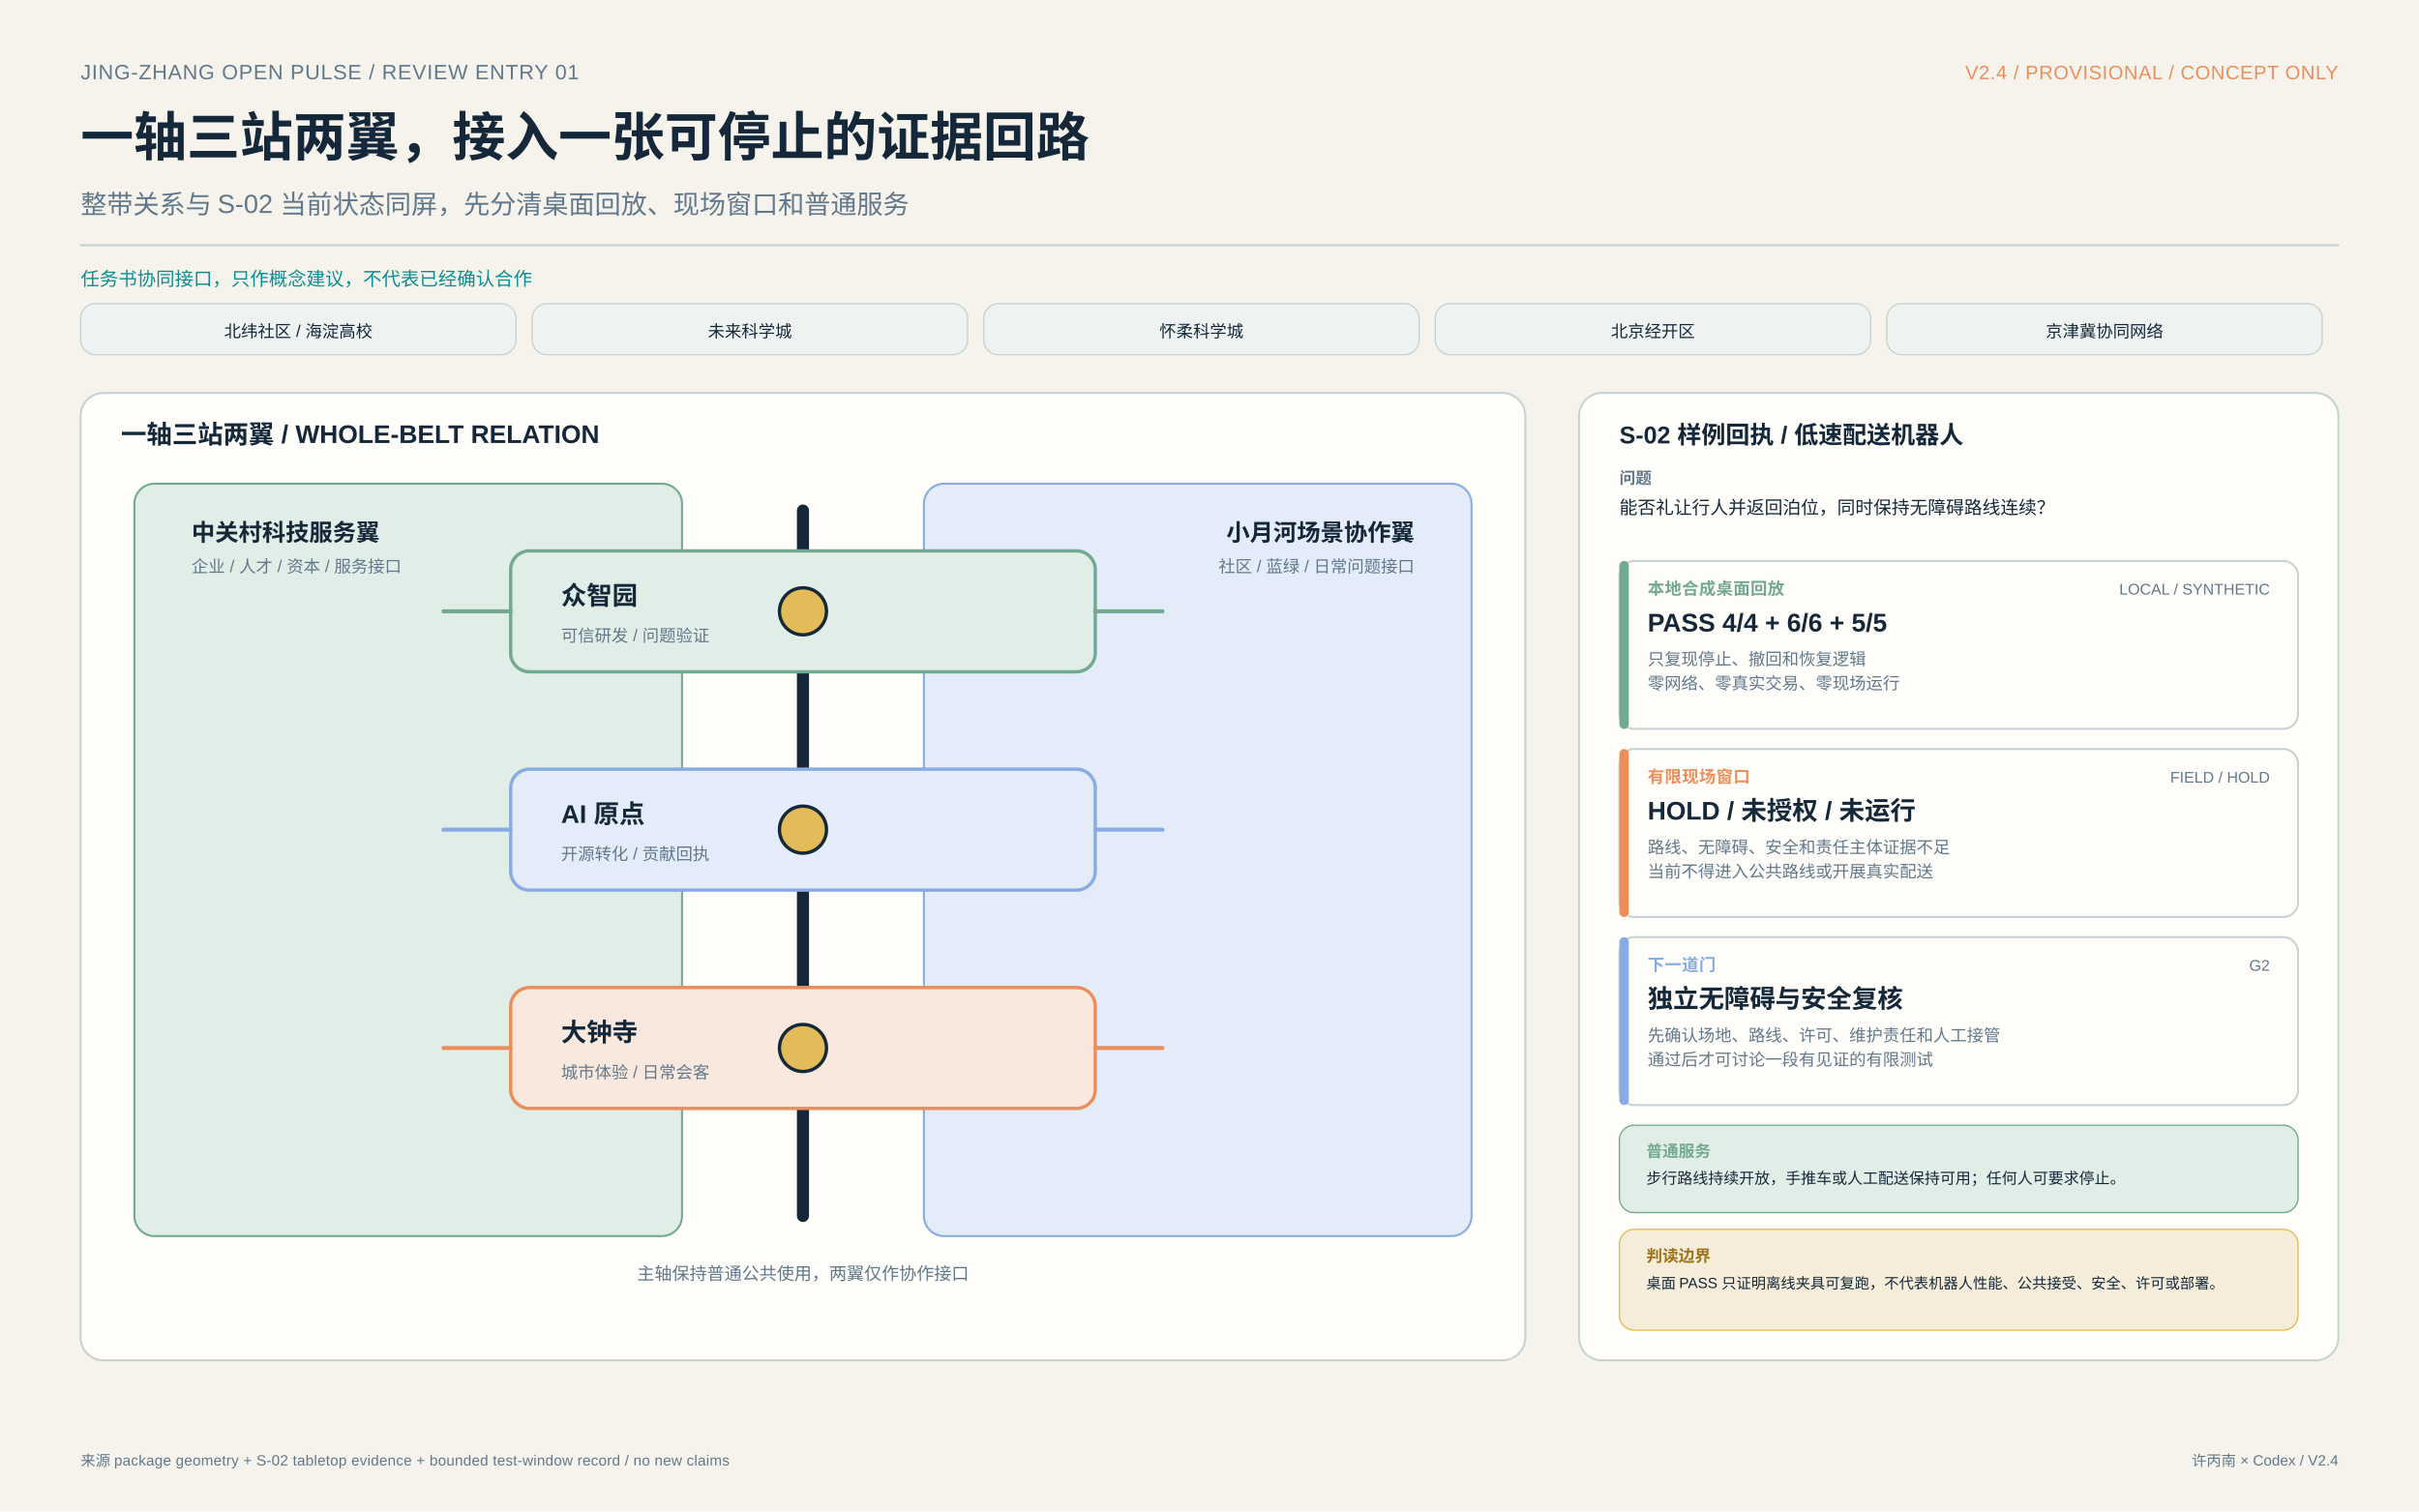
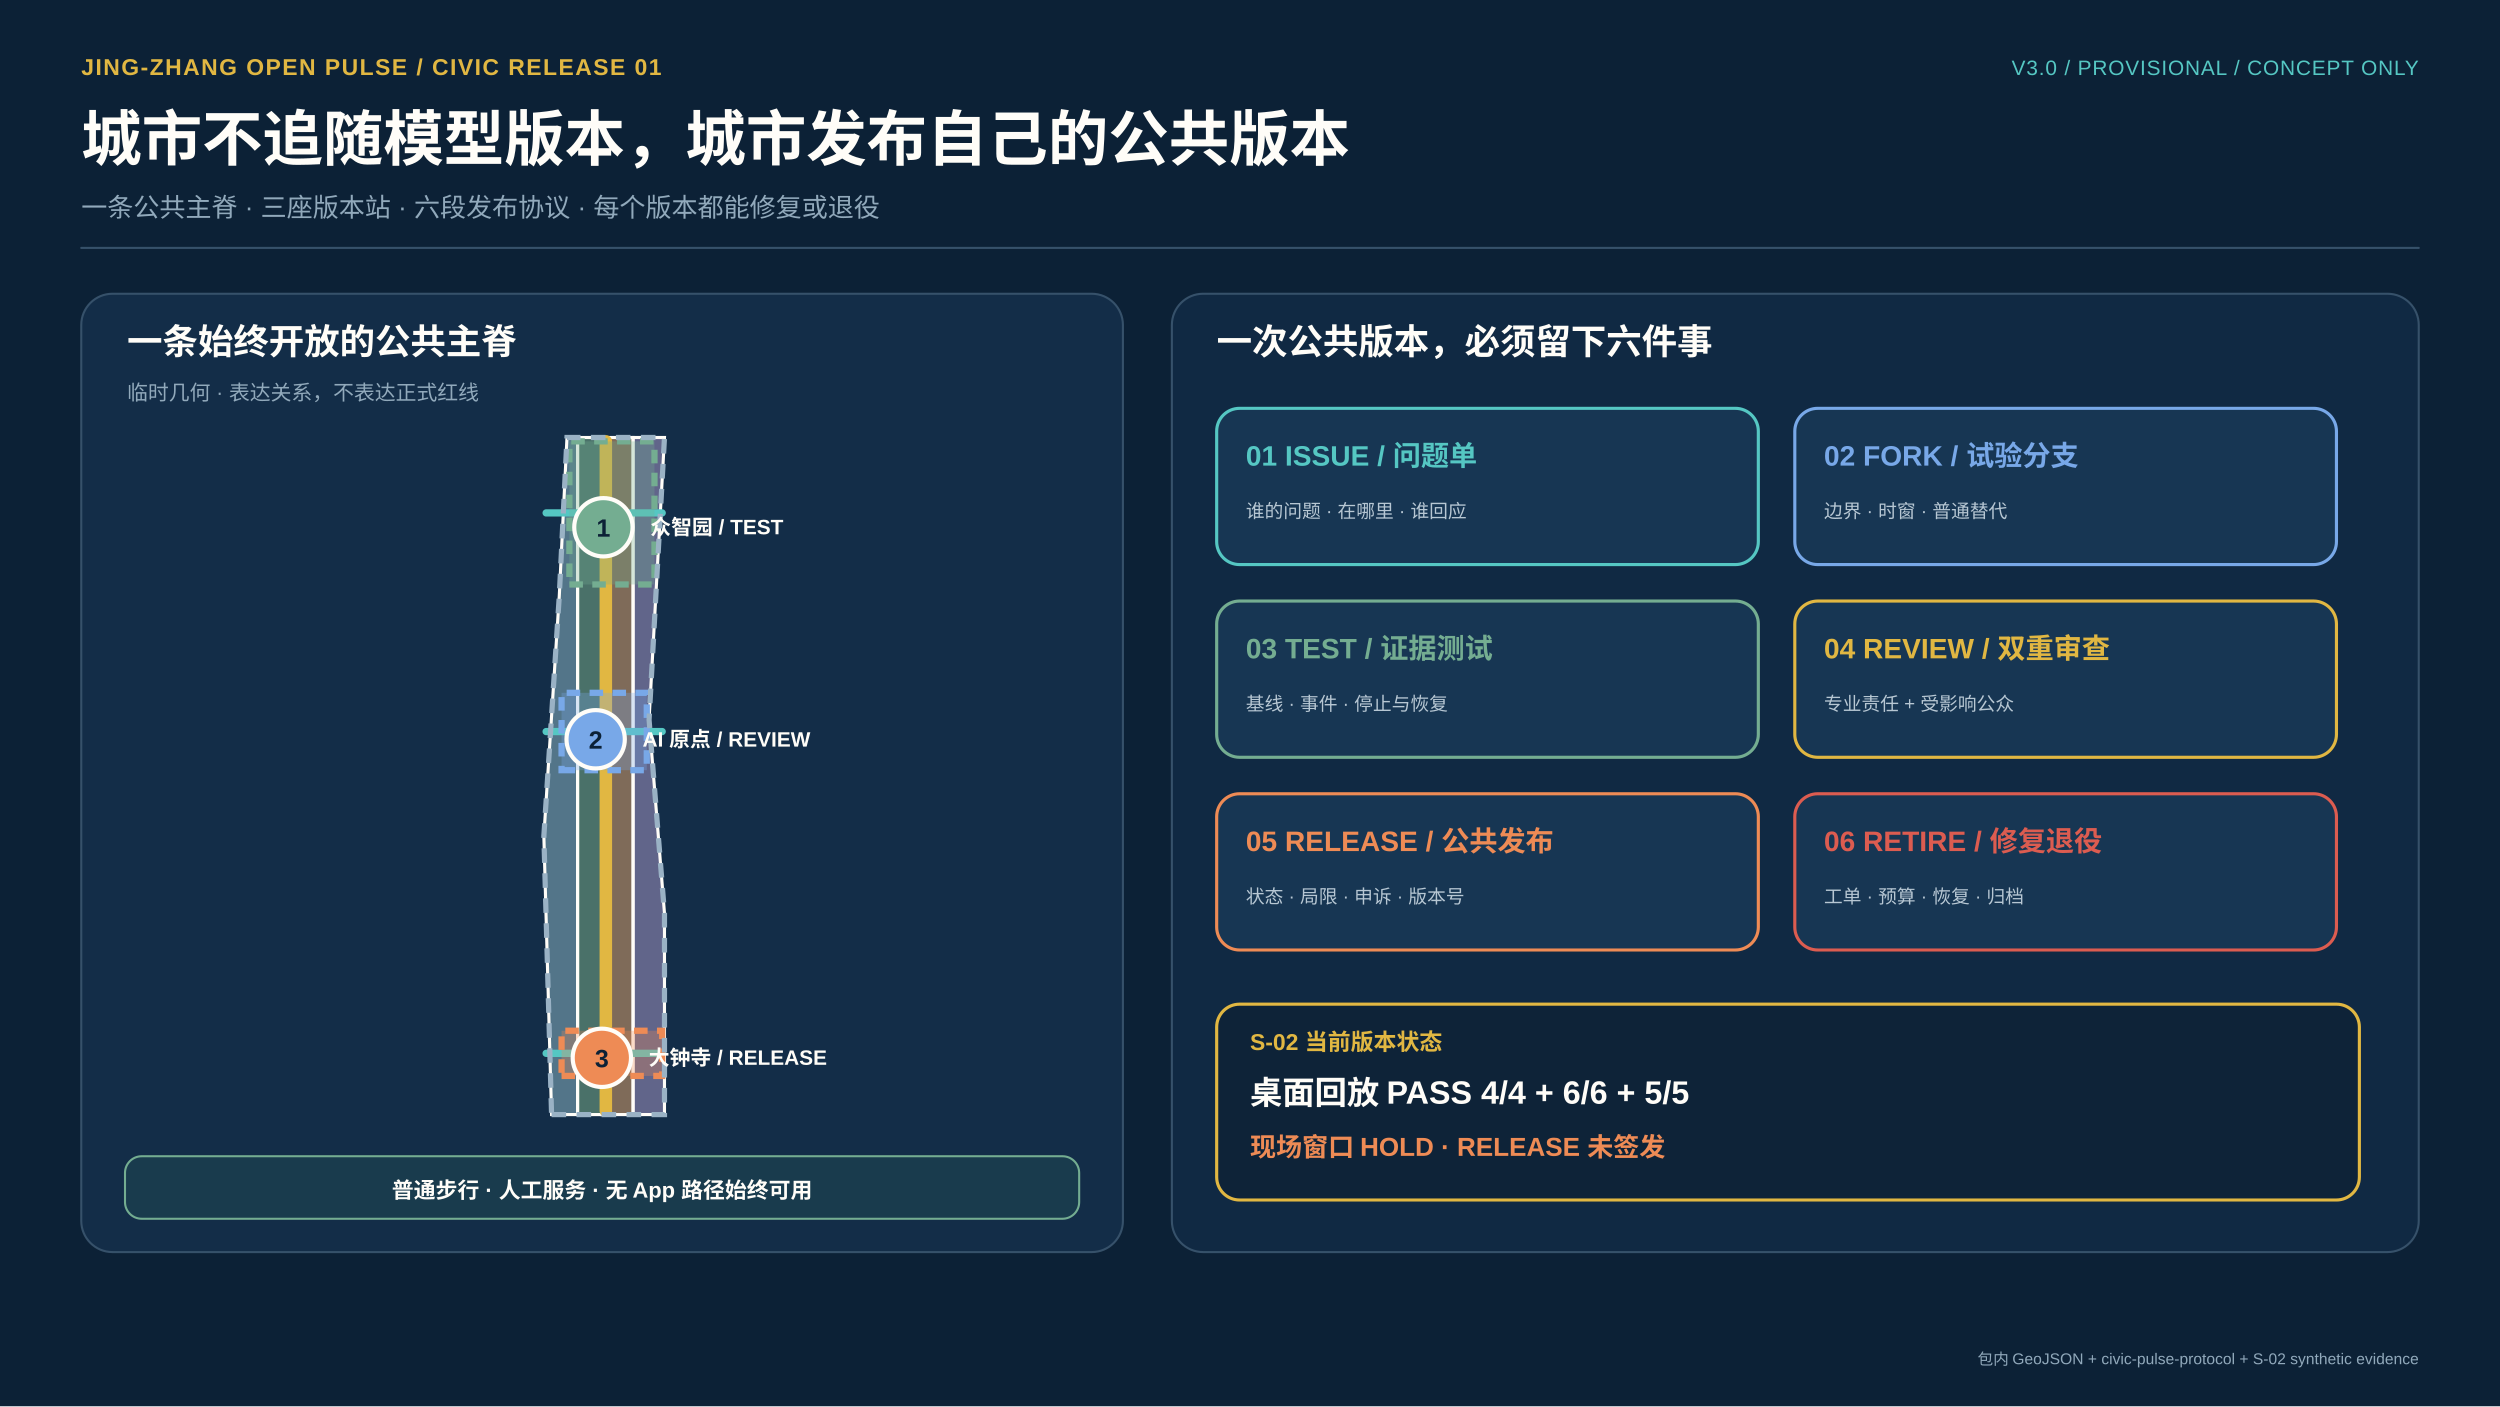
- <svg xmlns="http://www.w3.org/2000/svg" width="3600" height="2250" viewBox="0 0 3600 2250" role="img" aria-label="一轴三站两翼，接入一张可停止的证据回路">
-   <rect width="3600" height="2250" fill="#f6f3ed" />
+ <svg xmlns="http://www.w3.org/2000/svg" width="2400" height="1350" viewBox="0 0 2400 1350" role="img" aria-label="城市不追随模型版本，城市发布自己的公共版本">
+   <rect width="2400" height="1350" fill="#0c2136" />
  <g font-family="Arial, PingFang SC, Noto Sans CJK SC, sans-serif">
-     <text x="120" y="118" text-anchor="start" font-size="31" font-weight="400" fill="#61788b" letter-spacing="1.1">JING-ZHANG OPEN PULSE / REVIEW ENTRY 01</text>
-     <text x="3480" y="118" text-anchor="end" font-size="29" font-weight="400" fill="#ea8f5c" letter-spacing="0.8">V2.4 / PROVISIONAL / CONCEPT ONLY</text>
-     <text x="120" y="232" text-anchor="start" font-size="79" font-weight="700" fill="#14283a" letter-spacing="0">一轴三站两翼，接入一张可停止的证据回路</text>
-     <text x="120" y="318" text-anchor="start" font-size="39" font-weight="400" fill="#61788b" letter-spacing="0">整带关系与 S-02 当前状态同屏，先分清桌面回放、现场窗口和普通服务</text>
-     <line x1="120" y1="365" x2="3480" y2="365" stroke="#c6d3d3" stroke-width="3" stroke-linecap="round" />
-     <text x="120" y="425" text-anchor="start" font-size="28" font-weight="400" fill="#078f95" letter-spacing="0">任务书协同接口，只作概念建议，不代表已经确认合作</text>
-     <rect x="120" y="452" width="648" height="76" rx="22" fill="#eef3f1" stroke="#c6d3d3" stroke-width="2" />
-     <text x="444" y="502" text-anchor="middle" font-size="25" font-weight="520" fill="#14283a" letter-spacing="0">北纬社区 / 海淀高校</text>
-     <rect x="792" y="452" width="648" height="76" rx="22" fill="#eef3f1" stroke="#c6d3d3" stroke-width="2" />
-     <text x="1116" y="502" text-anchor="middle" font-size="25" font-weight="520" fill="#14283a" letter-spacing="0">未来科学城</text>
-     <rect x="1464" y="452" width="648" height="76" rx="22" fill="#eef3f1" stroke="#c6d3d3" stroke-width="2" />
-     <text x="1788" y="502" text-anchor="middle" font-size="25" font-weight="520" fill="#14283a" letter-spacing="0">怀柔科学城</text>
-     <rect x="2136" y="452" width="648" height="76" rx="22" fill="#eef3f1" stroke="#c6d3d3" stroke-width="2" />
-     <text x="2460" y="502" text-anchor="middle" font-size="25" font-weight="520" fill="#14283a" letter-spacing="0">北京经开区</text>
-     <rect x="2808" y="452" width="648" height="76" rx="22" fill="#eef3f1" stroke="#c6d3d3" stroke-width="2" />
-     <text x="3132" y="502" text-anchor="middle" font-size="25" font-weight="520" fill="#14283a" letter-spacing="0">京津冀协同网络</text>
-     <rect x="120" y="585" width="2150" height="1440" rx="34" fill="#fffefa" stroke="#c6d3d3" stroke-width="3" />
-     <text x="180" y="660" text-anchor="start" font-size="38" font-weight="700" fill="#14283a" letter-spacing="0">一轴三站两翼 / WHOLE-BELT RELATION</text>
-     <rect x="200" y="720" width="815" height="1120" rx="30" fill="#e1eee8" stroke="#73a892" stroke-width="3" />
-     <rect x="1375" y="720" width="815" height="1120" rx="30" fill="#e3ecf8" stroke="#88ace1" stroke-width="3" />
-     <text x="285" y="805" text-anchor="start" font-size="35" font-weight="650" fill="#14283a" letter-spacing="0">中关村科技服务翼</text>
-     <text x="285" y="852" text-anchor="start" font-size="25" font-weight="400" fill="#61788b" letter-spacing="0">企业 / 人才 / 资本 / 服务接口</text>
-     <text x="2105" y="805" text-anchor="end" font-size="35" font-weight="650" fill="#14283a" letter-spacing="0">小月河场景协作翼</text>
-     <text x="2105" y="852" text-anchor="end" font-size="25" font-weight="400" fill="#61788b" letter-spacing="0">社区 / 蓝绿 / 日常问题接口</text>
-     <line x1="1195" y1="760" x2="1195" y2="1810" stroke="#14283a" stroke-width="18" stroke-linecap="round" />
-     <rect x="760" y="820" width="870" height="180" rx="28" fill="#e1eee8" stroke="#73a892" stroke-width="5" />
-     <line x1="760" y1="910" x2="660" y2="910" stroke="#73a892" stroke-width="6" stroke-linecap="round" />
-     <line x1="1630" y1="910" x2="1730" y2="910" stroke="#73a892" stroke-width="6" stroke-linecap="round" />
-     <circle cx="1195" cy="910" r="35" fill="#e3bb58" stroke="#14283a" stroke-width="5" />
-     <text x="835" y="900" text-anchor="start" font-size="38" font-weight="680" fill="#14283a" letter-spacing="0">众智园</text>
-     <text x="835" y="955" text-anchor="start" font-size="25" font-weight="400" fill="#61788b" letter-spacing="0">可信研发 / 问题验证</text>
-     <rect x="760" y="1145" width="870" height="180" rx="28" fill="#e3ecf8" stroke="#88ace1" stroke-width="5" />
-     <line x1="760" y1="1235" x2="660" y2="1235" stroke="#88ace1" stroke-width="6" stroke-linecap="round" />
-     <line x1="1630" y1="1235" x2="1730" y2="1235" stroke="#88ace1" stroke-width="6" stroke-linecap="round" />
-     <circle cx="1195" cy="1235" r="35" fill="#e3bb58" stroke="#14283a" stroke-width="5" />
-     <text x="835" y="1225" text-anchor="start" font-size="38" font-weight="680" fill="#14283a" letter-spacing="0">AI 原点</text>
-     <text x="835" y="1280" text-anchor="start" font-size="25" font-weight="400" fill="#61788b" letter-spacing="0">开源转化 / 贡献回执</text>
-     <rect x="760" y="1470" width="870" height="180" rx="28" fill="#f8e8dd" stroke="#ea8f5c" stroke-width="5" />
-     <line x1="760" y1="1560" x2="660" y2="1560" stroke="#ea8f5c" stroke-width="6" stroke-linecap="round" />
-     <line x1="1630" y1="1560" x2="1730" y2="1560" stroke="#ea8f5c" stroke-width="6" stroke-linecap="round" />
-     <circle cx="1195" cy="1560" r="35" fill="#e3bb58" stroke="#14283a" stroke-width="5" />
-     <text x="835" y="1550" text-anchor="start" font-size="38" font-weight="680" fill="#14283a" letter-spacing="0">大钟寺</text>
-     <text x="835" y="1605" text-anchor="start" font-size="25" font-weight="400" fill="#61788b" letter-spacing="0">城市体验 / 日常会客</text>
-     <text x="1195" y="1905" text-anchor="middle" font-size="26" font-weight="400" fill="#61788b" letter-spacing="0">主轴保持普通公共使用，两翼仅作协作接口</text>
-     <rect x="2350" y="585" width="1130" height="1440" rx="34" fill="#fffefa" stroke="#c6d3d3" stroke-width="3" />
-     <text x="2410" y="660" text-anchor="start" font-size="36" font-weight="700" fill="#14283a" letter-spacing="0">S-02 样例回执 / 低速配送机器人</text>
-     <text x="2410" y="720" text-anchor="start" font-size="24" font-weight="650" fill="#61788b" letter-spacing="0">问题</text>
-     <text x="2410" y="765" text-anchor="start" font-size="27" font-weight="400" fill="#14283a" letter-spacing="0">能否礼让行人并返回泊位，同时保持无障碍路线连续？</text>
-     <rect x="2410" y="835" width="1010" height="250" rx="22" fill="#fffdf9" stroke="#c6d3d3" stroke-width="3" />
-     <rect x="2410" y="835" width="14" height="250" rx="7" fill="#73a892" />
-     <text x="2452" y="885" text-anchor="start" font-size="25" font-weight="650" fill="#73a892" letter-spacing="0.5">本地合成桌面回放</text>
-     <text x="2452" y="940" text-anchor="start" font-size="38" font-weight="700" fill="#14283a" letter-spacing="0">PASS  4/4 + 6/6 + 5/5</text>
-     <text x="2452" y="990" text-anchor="start" font-size="25" font-weight="400" fill="#61788b" letter-spacing="0">只复现停止、撤回和恢复逻辑</text>
-     <text x="2452" y="1026" text-anchor="start" font-size="25" font-weight="400" fill="#61788b" letter-spacing="0">零网络、零真实交易、零现场运行</text>
-     <text x="3378" y="885" text-anchor="end" font-size="23" font-weight="400" fill="#61788b" letter-spacing="0">LOCAL / SYNTHETIC</text>
-     <rect x="2410" y="1115" width="1010" height="250" rx="22" fill="#fffdf9" stroke="#c6d3d3" stroke-width="3" />
-     <rect x="2410" y="1115" width="14" height="250" rx="7" fill="#ea8f5c" />
-     <text x="2452" y="1165" text-anchor="start" font-size="25" font-weight="650" fill="#ea8f5c" letter-spacing="0.5">有限现场窗口</text>
-     <text x="2452" y="1220" text-anchor="start" font-size="38" font-weight="700" fill="#14283a" letter-spacing="0">HOLD / 未授权 / 未运行</text>
-     <text x="2452" y="1270" text-anchor="start" font-size="25" font-weight="400" fill="#61788b" letter-spacing="0">路线、无障碍、安全和责任主体证据不足</text>
-     <text x="2452" y="1306" text-anchor="start" font-size="25" font-weight="400" fill="#61788b" letter-spacing="0">当前不得进入公共路线或开展真实配送</text>
-     <text x="3378" y="1165" text-anchor="end" font-size="23" font-weight="400" fill="#61788b" letter-spacing="0">FIELD / HOLD</text>
-     <rect x="2410" y="1395" width="1010" height="250" rx="22" fill="#fffdf9" stroke="#c6d3d3" stroke-width="3" />
-     <rect x="2410" y="1395" width="14" height="250" rx="7" fill="#88ace1" />
-     <text x="2452" y="1445" text-anchor="start" font-size="25" font-weight="650" fill="#88ace1" letter-spacing="0.5">下一道门</text>
-     <text x="2452" y="1500" text-anchor="start" font-size="38" font-weight="700" fill="#14283a" letter-spacing="0">独立无障碍与安全复核</text>
-     <text x="2452" y="1550" text-anchor="start" font-size="25" font-weight="400" fill="#61788b" letter-spacing="0">先确认场地、路线、许可、维护责任和人工接管</text>
-     <text x="2452" y="1586" text-anchor="start" font-size="25" font-weight="400" fill="#61788b" letter-spacing="0">通过后才可讨论一段有见证的有限测试</text>
-     <text x="3378" y="1445" text-anchor="end" font-size="23" font-weight="400" fill="#61788b" letter-spacing="0">G2</text>
-     <rect x="2410" y="1675" width="1010" height="130" rx="22" fill="#e1eee8" stroke="#73a892" stroke-width="2" />
-     <text x="2450" y="1722" text-anchor="start" font-size="24" font-weight="700" fill="#73a892" letter-spacing="0">普通服务</text>
-     <text x="2450" y="1762" text-anchor="start" font-size="23" font-weight="400" fill="#14283a" letter-spacing="0">步行路线持续开放，手推车或人工配送保持可用；任何人可要求停止。</text>
-     <rect x="2410" y="1830" width="1010" height="150" rx="22" fill="#f5edda" stroke="#e3bb58" stroke-width="2" />
-     <text x="2450" y="1878" text-anchor="start" font-size="24" font-weight="700" fill="#9c7319" letter-spacing="0">判读边界</text>
-     <text x="2450" y="1918" text-anchor="start" font-size="22" font-weight="400" fill="#14283a" letter-spacing="0">桌面 PASS 只证明离线夹具可复跑，不代表机器人性能、公共接受、安全、许可或部署。</text>
-     <text x="120" y="2182" text-anchor="start" font-size="22" font-weight="400" fill="#61788b" letter-spacing="0.3">来源  package geometry + S-02 tabletop evidence + bounded test-window record / no new claims</text>
-     <text x="3480" y="2182" text-anchor="end" font-size="22" font-weight="400" fill="#61788b" letter-spacing="0">许丙南 × Codex / V2.4</text>
+     <text x="78" y="72" text-anchor="start" font-size="22" font-weight="650" fill="#e1b742" letter-spacing="1.4" opacity="1">JING-ZHANG OPEN PULSE / CIVIC RELEASE 01</text>
+     <text x="2322" y="72" text-anchor="end" font-size="20" font-weight="400" fill="#55c7c3" letter-spacing="0.8" opacity="1">V3.0 / PROVISIONAL / CONCEPT ONLY</text>
+     <text x="78" y="154" text-anchor="start" font-size="58" font-weight="720" fill="#fffdf8" letter-spacing="0" opacity="1">城市不追随模型版本，城市发布自己的公共版本</text>
+     <text x="78" y="208" text-anchor="start" font-size="25" font-weight="400" fill="#91a9bb" letter-spacing="0" opacity="1">一条公共主脊 · 三座版本站 · 六段发布协议 · 每个版本都能修复或退役</text>
+     <line x1="78" y1="238" x2="2322" y2="238" stroke="#36516a" stroke-width="2" stroke-linecap="round" opacity="1" />
+     <rect x="78" y="282" width="1000" height="920" rx="30" fill="#132d48" stroke="#36516a" stroke-width="2" opacity="1" />
+     <text x="122" y="340" text-anchor="start" font-size="34" font-weight="700" fill="#fffdf8" letter-spacing="0" opacity="1">一条始终开放的公共主脊</text>
+     <text x="122" y="384" text-anchor="start" font-size="20" font-weight="400" fill="#91a9bb" letter-spacing="0" opacity="1">临时几何 · 表达关系，不表达正式红线</text>
+     <path d="M529.5 1070.0 L522.1 802.6 L536.9 572.3 L544.3 420.0 L554.5 420.0 L554.5 1070.0 L529.5 1070.0 Z" fill="#86aebc" fill-opacity="0.56" stroke="#fffdf8" stroke-width="3" />
+     <path d="M554.5 1070.0 L554.5 420.0 L577.7 420.0 L577.7 1070.0 L554.5 1070.0 Z" fill="#76a782" fill-opacity="0.56" stroke="#fffdf8" stroke-width="3" />
+     <path d="M577.7 1070.0 L577.7 420.0 L607.8 420.0 L607.8 1070.0 L577.7 1070.0 Z" fill="#d49b67" fill-opacity="0.56" stroke="#fffdf8" stroke-width="3" />
+     <path d="M637.9 420.0 L623.1 691.1 L637.9 876.9 L637.9 1070.0 L607.8 1070.0 L607.8 420.0 L637.9 420.0 Z" fill="#9f91be" fill-opacity="0.56" stroke="#fffdf8" stroke-width="3" />
+     <path d="M581.6 1066.3 L581.6 423.7" fill="none" stroke="#e1b742" stroke-width="12" stroke-linecap="round" />
+     <path d="M524.3 492.4 L635.7 492.4" fill="none" stroke="#55c7c3" stroke-width="7" stroke-linecap="round" />
+     <path d="M524.3 702.3 L635.7 702.3" fill="none" stroke="#55c7c3" stroke-width="7" stroke-linecap="round" />
+     <path d="M524.3 1011.2 L635.7 1011.2" fill="none" stroke="#55c7c3" stroke-width="7" stroke-linecap="round" />
+     <path d="M546.6 561.1 L628.3 561.1 L628.3 423.7 L546.6 423.7 L546.6 561.1 Z" fill="#74ad91" fill-opacity="0.3" stroke="#74ad91" stroke-width="6" stroke-dasharray="13 9" />
+     <circle cx="579.257" cy="506.171" r="28" fill="#74ad91" stroke="#fffdf8" stroke-width="4" />
+     <text x="579.257" y="515.171" text-anchor="middle" font-size="24" font-weight="800" fill="#0c2136" letter-spacing="0" opacity="1">1</text>
+     <path d="M539.1 739.4 L620.9 739.4 L620.9 665.1 L539.1 665.1 L539.1 739.4 Z" fill="#78a8e8" fill-opacity="0.3" stroke="#78a8e8" stroke-width="6" stroke-dasharray="13 9" />
+     <circle cx="571.829" cy="709.714" r="28" fill="#78a8e8" stroke="#fffdf8" stroke-width="4" />
+     <text x="571.829" y="718.714" text-anchor="middle" font-size="24" font-weight="800" fill="#0c2136" letter-spacing="0" opacity="1">2</text>
+     <path d="M539.1 1032.9 L635.7 1032.9 L635.7 989.5 L539.1 989.5 L539.1 1032.9 Z" fill="#ee8b55" fill-opacity="0.3" stroke="#ee8b55" stroke-width="6" stroke-dasharray="13 9" />
+     <circle cx="577.771" cy="1015.504" r="28" fill="#ee8b55" stroke="#fffdf8" stroke-width="4" />
+     <text x="577.771" y="1024.504" text-anchor="middle" font-size="24" font-weight="800" fill="#0c2136" letter-spacing="0" opacity="1">3</text>
+     <path d="M529.5 1070.0 L637.9 1070.0 L637.9 876.9 L623.1 691.1 L637.9 420.0 L544.3 420.0 L536.9 572.3 L522.1 802.6 L529.5 1070.0 Z" fill="none" stroke="#9ab2c5" stroke-width="5" stroke-dasharray="14 10" />
+     <text x="624.257" y="513.171" text-anchor="start" font-size="20" font-weight="650" fill="#fffdf8" letter-spacing="0" opacity="1">众智园 / TEST</text>
+     <text x="616.829" y="716.714" text-anchor="start" font-size="20" font-weight="650" fill="#fffdf8" letter-spacing="0" opacity="1">AI 原点 / REVIEW</text>
+     <text x="622.771" y="1022.504" text-anchor="start" font-size="20" font-weight="650" fill="#fffdf8" letter-spacing="0" opacity="1">大钟寺 / RELEASE</text>
+     <rect x="120" y="1110" width="916" height="60" rx="16" fill="#193b4d" stroke="#74ad91" stroke-width="2" opacity="1" />
+     <text x="578" y="1150" text-anchor="middle" font-size="21" font-weight="600" fill="#fffdf8" letter-spacing="0" opacity="1">普通步行 · 人工服务 · 无 App 路径始终可用</text>
+     <rect x="1125" y="282" width="1197" height="920" rx="30" fill="#102943" stroke="#36516a" stroke-width="2" opacity="1" />
+     <text x="1168" y="340" text-anchor="start" font-size="34" font-weight="700" fill="#fffdf8" letter-spacing="0" opacity="1">一次公共版本，必须留下六件事</text>
+     <rect x="1168" y="392" width="520" height="150" rx="22" fill="#173653" stroke="#55c7c3" stroke-width="3" opacity="1" />
+     <text x="1196" y="447" text-anchor="start" font-size="27" font-weight="750" fill="#55c7c3" letter-spacing="0" opacity="1">01 ISSUE / 问题单</text>
+     <text x="1196" y="497" text-anchor="start" font-size="18" font-weight="400" fill="#b7c7d3" letter-spacing="0" opacity="1">谁的问题 · 在哪里 · 谁回应</text>
+     <rect x="1723" y="392" width="520" height="150" rx="22" fill="#173653" stroke="#78a8e8" stroke-width="3" opacity="1" />
+     <text x="1751" y="447" text-anchor="start" font-size="27" font-weight="750" fill="#78a8e8" letter-spacing="0" opacity="1">02 FORK / 试验分支</text>
+     <text x="1751" y="497" text-anchor="start" font-size="18" font-weight="400" fill="#b7c7d3" letter-spacing="0" opacity="1">边界 · 时窗 · 普通替代</text>
+     <rect x="1168" y="577" width="520" height="150" rx="22" fill="#173653" stroke="#74ad91" stroke-width="3" opacity="1" />
+     <text x="1196" y="632" text-anchor="start" font-size="27" font-weight="750" fill="#74ad91" letter-spacing="0" opacity="1">03 TEST / 证据测试</text>
+     <text x="1196" y="682" text-anchor="start" font-size="18" font-weight="400" fill="#b7c7d3" letter-spacing="0" opacity="1">基线 · 事件 · 停止与恢复</text>
+     <rect x="1723" y="577" width="520" height="150" rx="22" fill="#173653" stroke="#e1b742" stroke-width="3" opacity="1" />
+     <text x="1751" y="632" text-anchor="start" font-size="27" font-weight="750" fill="#e1b742" letter-spacing="0" opacity="1">04 REVIEW / 双重审查</text>
+     <text x="1751" y="682" text-anchor="start" font-size="18" font-weight="400" fill="#b7c7d3" letter-spacing="0" opacity="1">专业责任 + 受影响公众</text>
+     <rect x="1168" y="762" width="520" height="150" rx="22" fill="#173653" stroke="#ee8b55" stroke-width="3" opacity="1" />
+     <text x="1196" y="817" text-anchor="start" font-size="27" font-weight="750" fill="#ee8b55" letter-spacing="0" opacity="1">05 RELEASE / 公共发布</text>
+     <text x="1196" y="867" text-anchor="start" font-size="18" font-weight="400" fill="#b7c7d3" letter-spacing="0" opacity="1">状态 · 局限 · 申诉 · 版本号</text>
+     <rect x="1723" y="762" width="520" height="150" rx="22" fill="#173653" stroke="#dc5c50" stroke-width="3" opacity="1" />
+     <text x="1751" y="817" text-anchor="start" font-size="27" font-weight="750" fill="#dc5c50" letter-spacing="0" opacity="1">06 RETIRE / 修复退役</text>
+     <text x="1751" y="867" text-anchor="start" font-size="18" font-weight="400" fill="#b7c7d3" letter-spacing="0" opacity="1">工单 · 预算 · 恢复 · 归档</text>
+     <rect x="1168" y="964" width="1097" height="188" rx="22" fill="#0e2338" stroke="#e1b742" stroke-width="3" opacity="1" />
+     <text x="1200" y="1008" text-anchor="start" font-size="22" font-weight="700" fill="#e1b742" letter-spacing="0" opacity="1">S-02 当前版本状态</text>
+     <text x="1200" y="1060" text-anchor="start" font-size="31" font-weight="720" fill="#fffdf8" letter-spacing="0" opacity="1">桌面回放 PASS  4/4 + 6/6 + 5/5</text>
+     <text x="1200" y="1110" text-anchor="start" font-size="25" font-weight="650" fill="#ee8b55" letter-spacing="0" opacity="1">现场窗口 HOLD · RELEASE 未签发</text>
+     <text x="2322" y="1310" text-anchor="end" font-size="15" font-weight="400" fill="#91a9bb" letter-spacing="0" opacity="1">包内 GeoJSON + civic-pulse-protocol + S-02 synthetic evidence</text>
  </g>
</svg>
